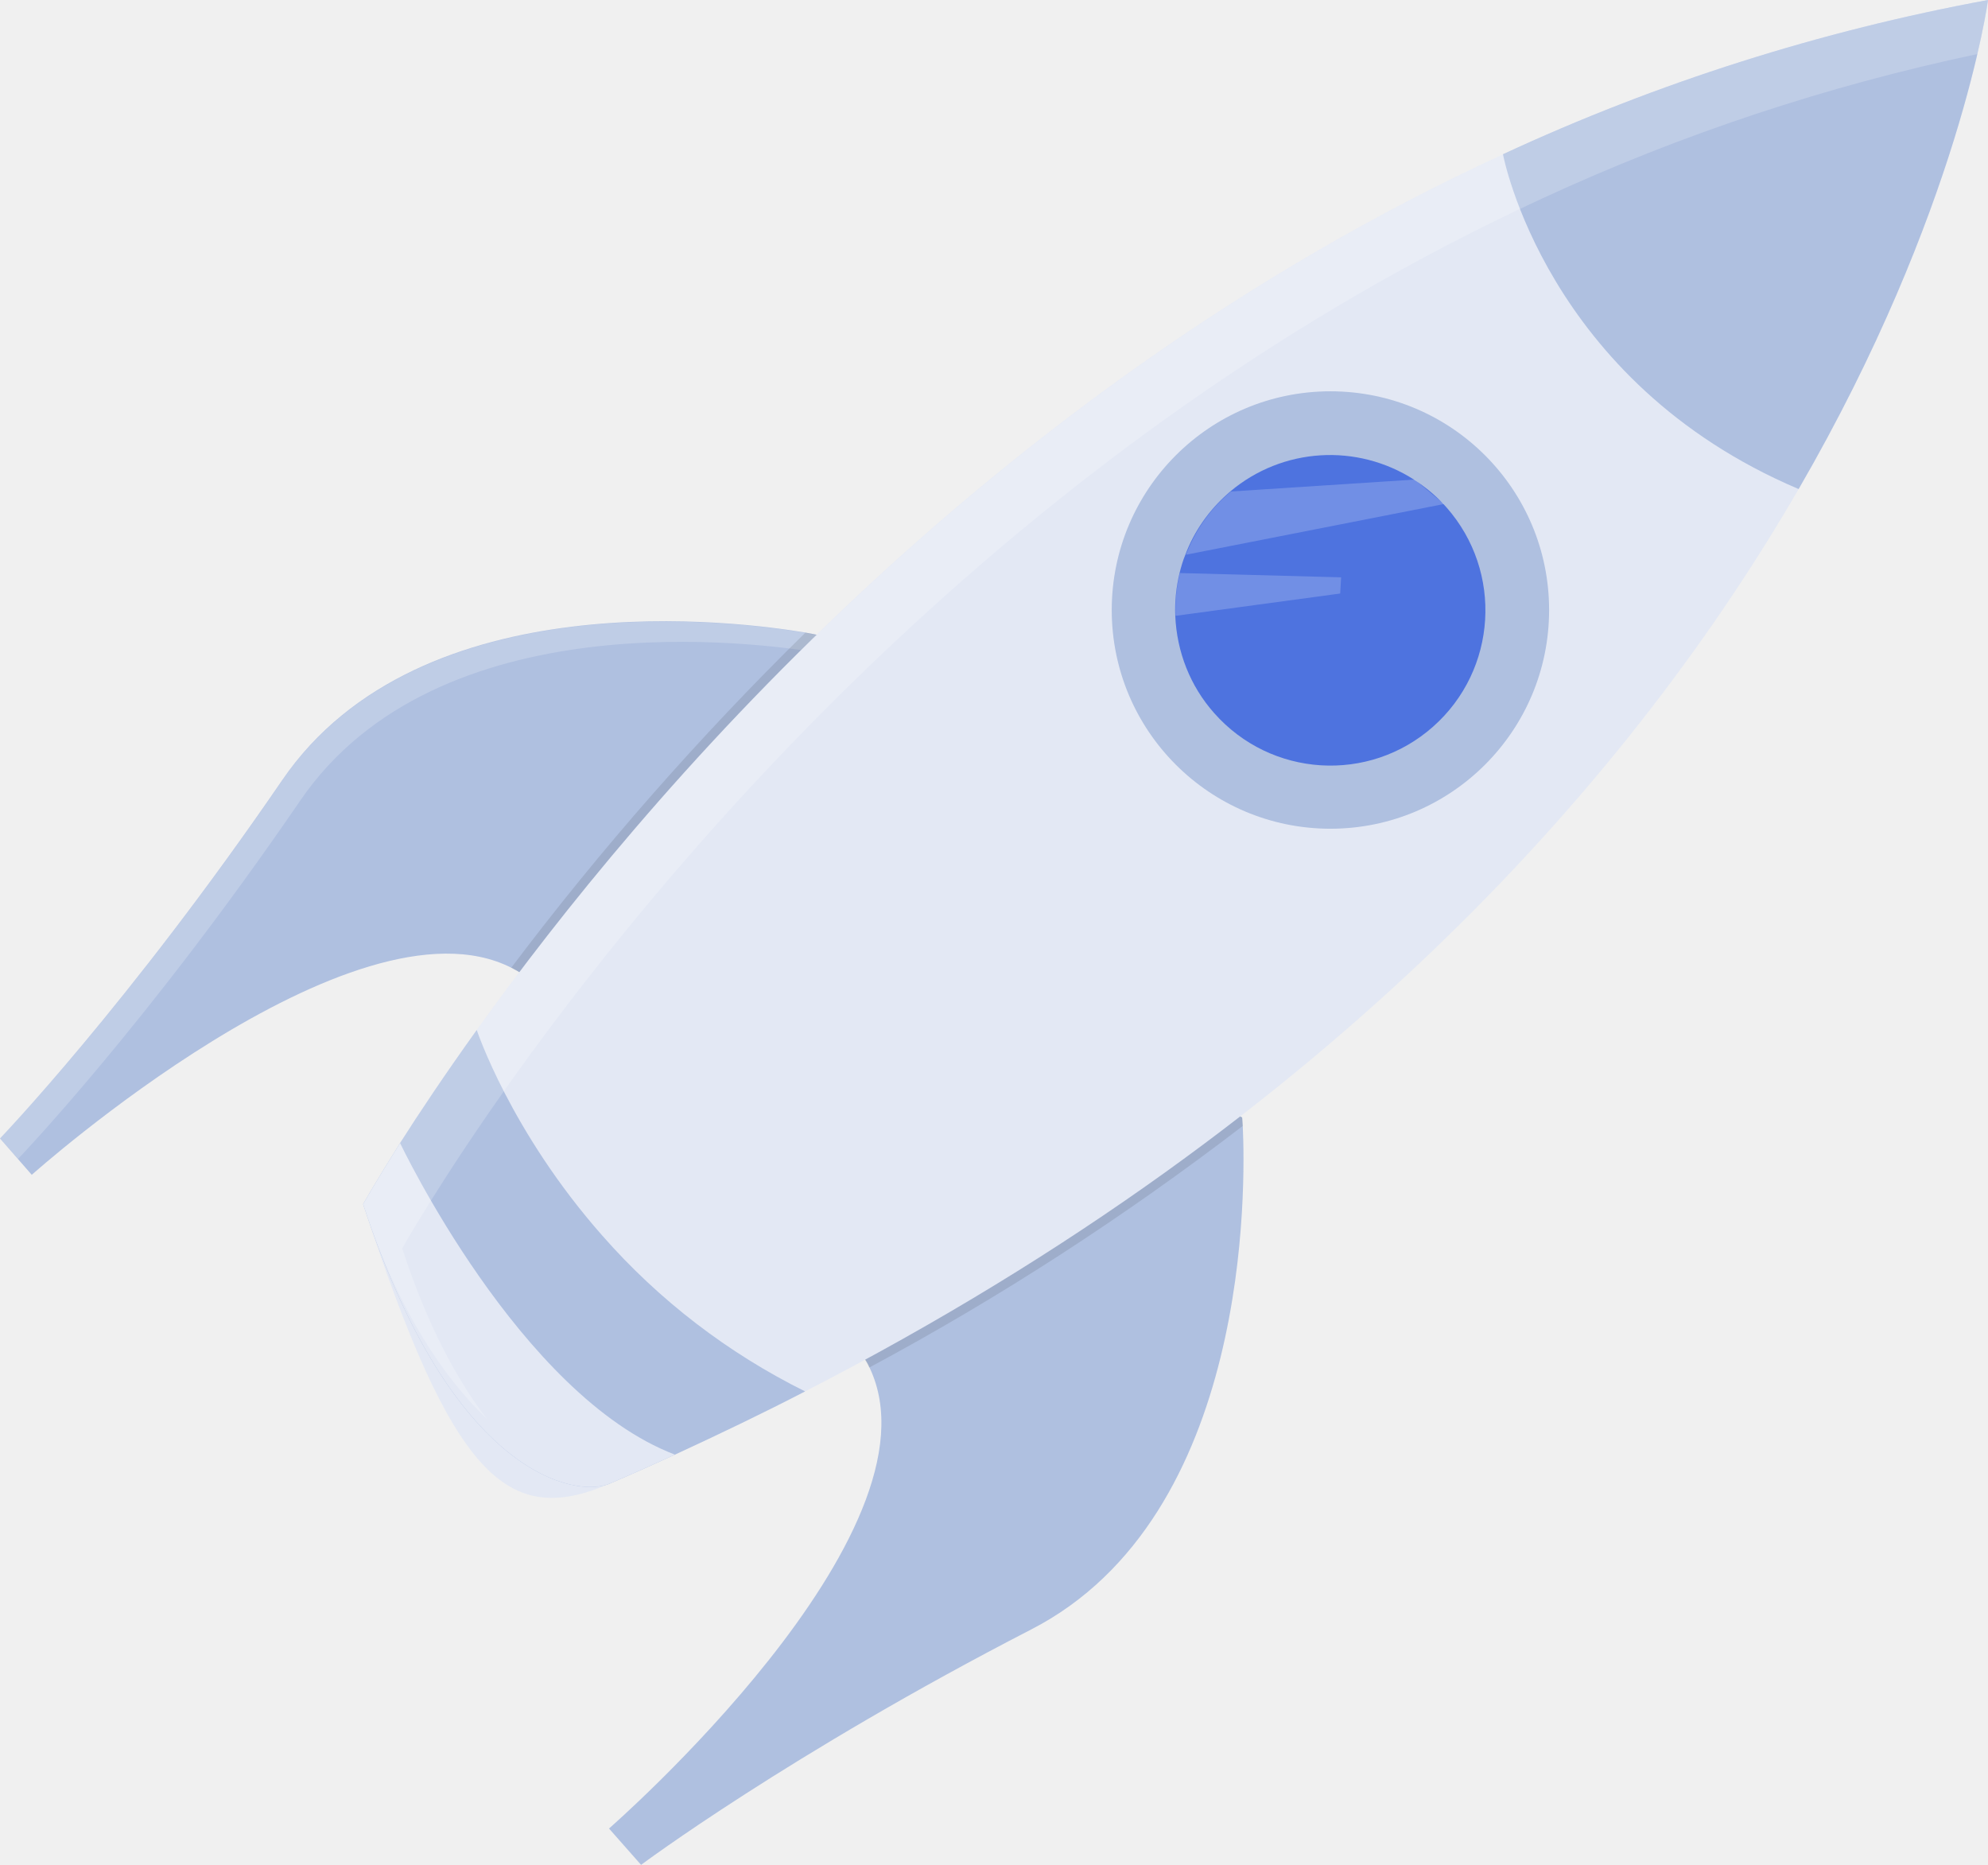
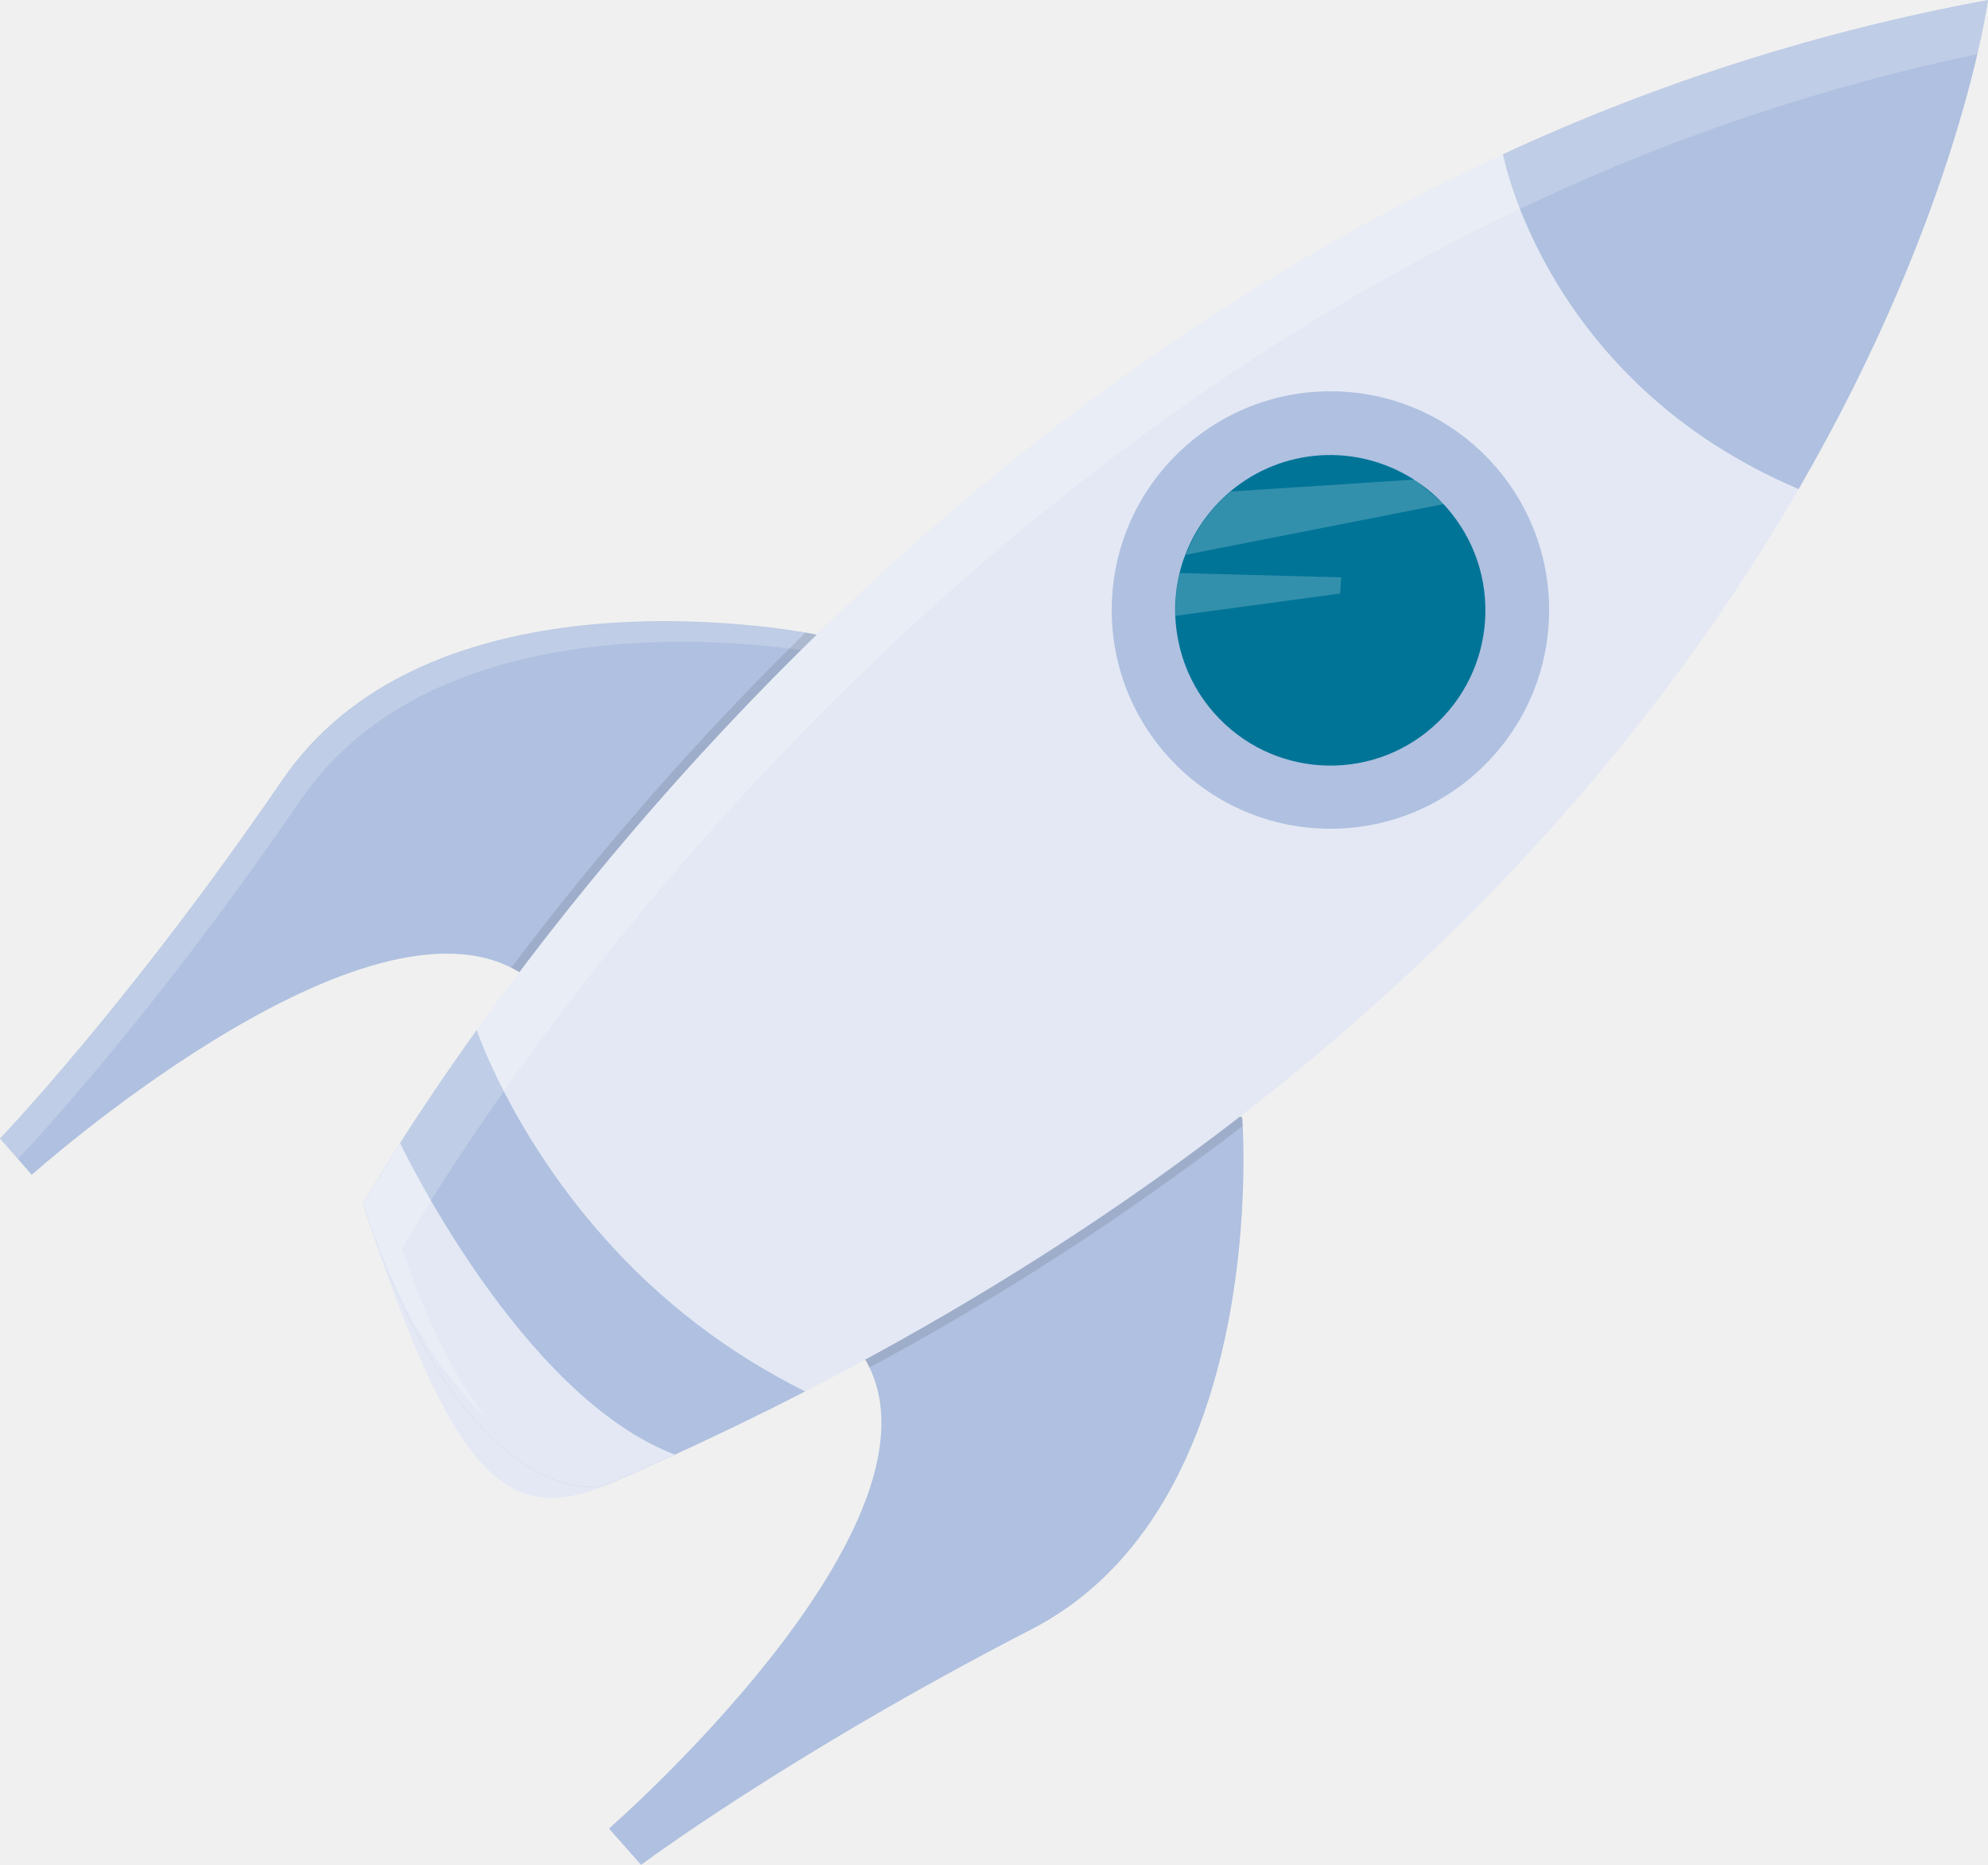
<svg xmlns="http://www.w3.org/2000/svg" version="1.1" id="b759170a-51c3-4e2f-999d-77dec9fd6d11" x="0px" y="0px" viewBox="0 0 650.9 610.5" style="enable-background:new 0 0 650.9 610.5;" xml:space="preserve">
  <style type="text/css">
	.st0{fill:#AFC0E0;}
	.st1{opacity:0.2;fill:#FFFFFF;enable-background:new    ;}
	.st2{opacity:0.1;enable-background:new    ;}
	.st3{fill:#E3E8F4;}
- 	.st4{fill:#4E73DF;}
+ 	.st4{fill:#007497;}
</style>
  <path class="st0" d="M174,321c-2-1.6-4.2-3-6.6-4.2c-51.8-26.2-157,67.8-157,67.8L0,372.7c0,0,42.1-43.8,92.4-117.3  c45.2-66.1,150.7-51.8,171.4-48.3c2.3,0.4,3.6,0.7,3.6,0.7C298.7,288.3,174,321,174,321z" />
  <path class="st1" d="M269.4,213.9c-0.6-2-1.3-4-2-6c0,0-1.2-0.2-3.6-0.7c-20.7-3.5-126.2-17.8-171.4,48.3C42.1,329,0,372.7,0,372.7  l5.9,6.7c0,0,42.1-43.8,92.4-117.3C143.3,196.3,248,210.2,269.4,213.9z" />
  <path class="st0" d="M337.7,533.4c-79.2,40.8-127.8,77.1-127.8,77.1l-10.5-11.9c0,0,111.1-96.8,85.3-150.9c-0.5-1.2-1.2-2.3-1.9-3.4  c0,0,47.9-119.6,123.9-78.5c0,0,0.1,1,0.2,2.9C407.8,387.8,409.7,496.3,337.7,533.4z" />
  <path class="st2" d="M174,321c-2-1.6-4.2-3-6.6-4.2c29.3-38.9,61.5-75.5,96.3-109.7c2.3,0.4,3.6,0.7,3.6,0.7  C298.7,288.3,174,321,174,321z" />
  <path class="st2" d="M406.9,368.6c-38.6,29.6-79.4,56.1-122.3,79.1c-0.5-1.2-1.2-2.3-1.9-3.4c0,0,47.9-119.6,123.9-78.5  C406.7,365.7,406.8,366.7,406.9,368.6z" />
  <path class="st3" d="M263.6,455.5c-20.3,10.4-41.6,20.5-64,30.2c-33.6,14.6-51.5-2.2-80.7-91.5c0,0,12.5-22.5,37.2-57  c54.3-75.8,167.5-209.1,336.1-286.7C542.7,27.1,596.1,10.1,650.9,0c0,0-9.1,68.8-62,160.1S439.1,365.3,263.6,455.5z" />
  <circle class="st0" cx="435.6" cy="199.7" r="71.6" />
  <path class="st4" d="M469.2,237.9c-21,18.6-53.1,16.6-71.7-4.5c-7.8-8.8-12.2-20-12.7-31.8c-0.2-4.7,0.3-9.4,1.4-14  c0.5-2,1.1-4.1,1.9-6c2.9-7.7,7.7-14.5,13.8-19.9c0.3-0.3,0.6-0.5,0.9-0.8c17.1-14.4,41.5-15.9,60.3-3.8c3.5,2.3,6.7,4.9,9.5,7.9  l1,1.1C492.2,187.2,490.2,219.3,469.2,237.9C469.2,237.8,469.2,237.9,469.2,237.9z" />
  <path class="st0" d="M588.9,160.1c-83-35.2-96.8-109.6-96.8-109.6C542.7,27,596.1,10.1,650.9,0C650.9,0,641.8,68.8,588.9,160.1z" />
  <path class="st0" d="M263.6,455.5c-13.7,7.1-27.9,13.9-42.6,20.7c-7,3.2-14.1,6.4-21.4,9.5c-10.9,4.7-51.5-2.2-80.7-91.5  c0,0,4.1-7.3,12.1-20c6.1-9.6,14.5-22.2,25.1-37c0,0,11,33.2,41.1,67.3C215.8,425.7,238.4,443,263.6,455.5z" />
  <path class="st3" d="M221,476.2c-7,3.2-14.1,6.4-21.4,9.5c-10.9,4.7-51.5-2.2-80.7-91.5c0,0,4.1-7.3,12.1-20  C131,374.2,170.2,456.9,221,476.2z" />
  <path class="st1" d="M463.2,157l-0.1,0l-60.1,3.9c-0.3,0.3-0.6,0.5-0.9,0.8c-6.2,5.4-10.9,12.3-13.8,19.9l84.5-16.6L463.2,157z" />
  <path class="st1" d="M438.8,194.3l-53.9,7.3c-0.2-4.7,0.3-9.4,1.4-14l52.8,1.4L438.8,194.3z" />
  <path class="st1" d="M131.7,408.7c0,0,12.5-22.5,37.2-57C223.2,276,336.4,142.7,504.9,65c45.6-21.1,93.3-36.9,142.5-47.3  C650.1,6.4,650.9,0,650.9,0c-54.8,10.1-108.2,27-158.7,50.5c-168.6,77.7-281.8,211-336.1,286.7c-24.7,34.4-37.2,57-37.2,57  c11.5,35.3,26.6,57,40.5,70.3C149.4,451.4,139.7,433.3,131.7,408.7z" />
</svg>
